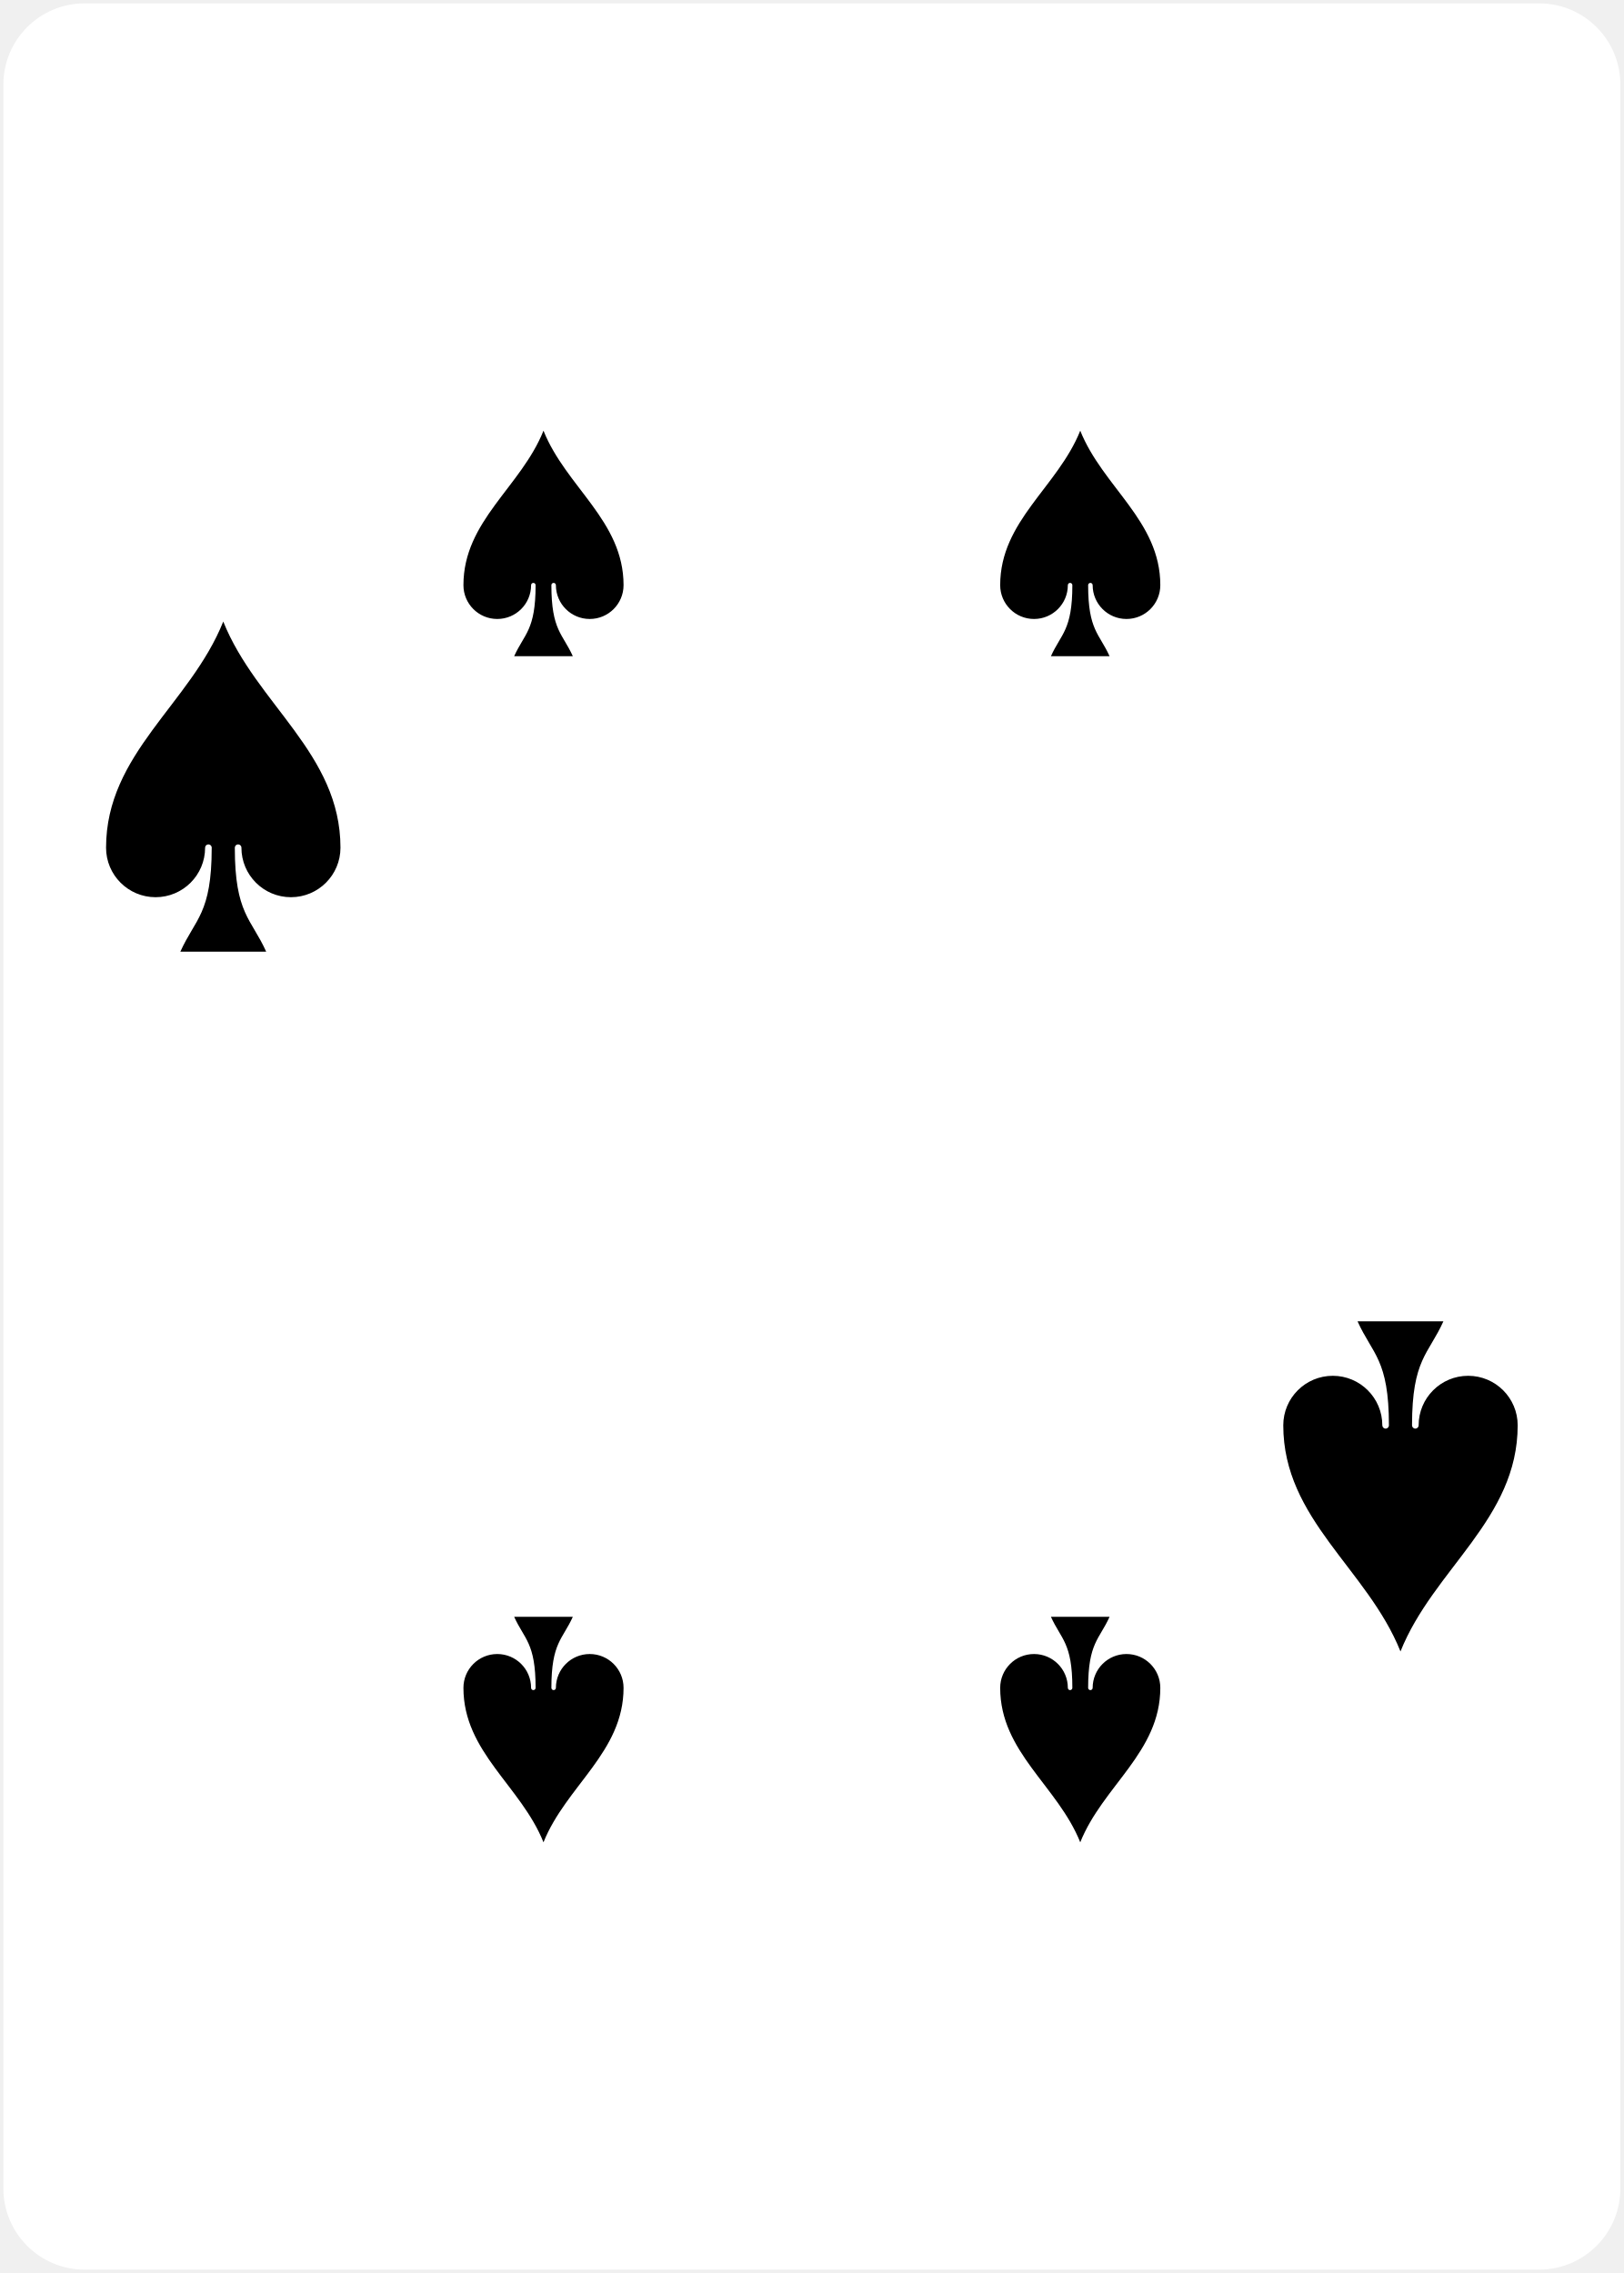
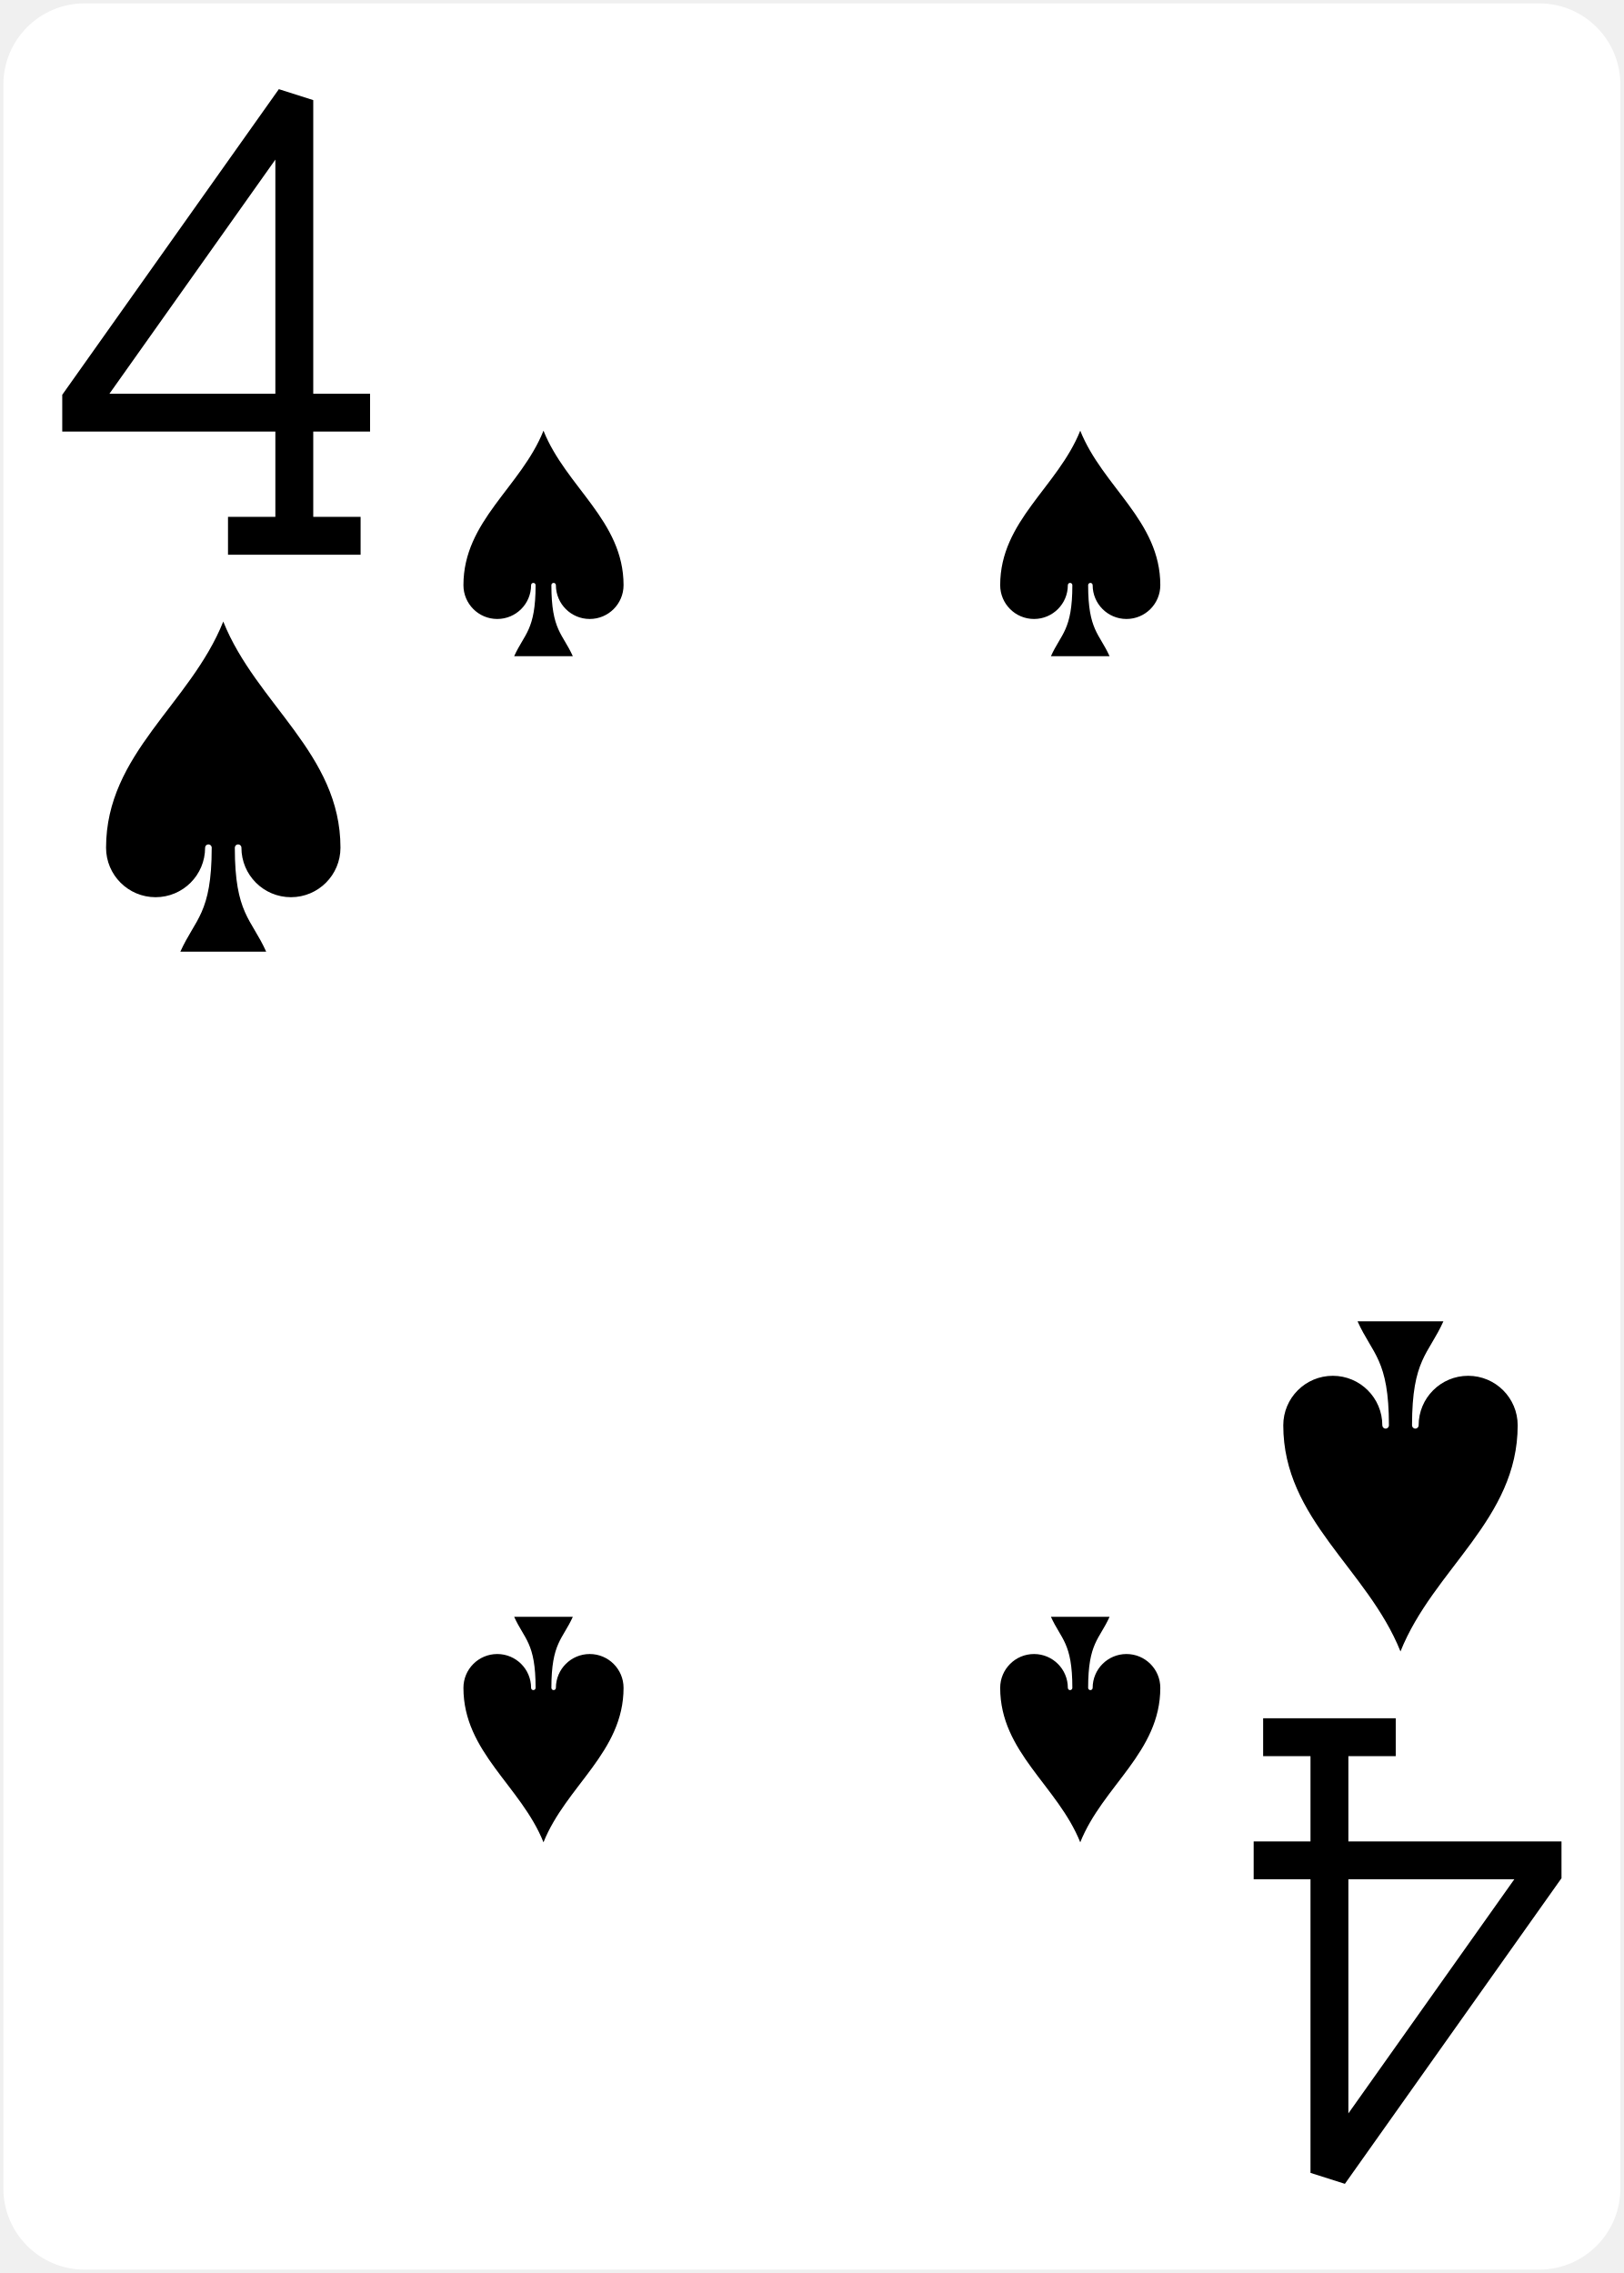
<svg xmlns="http://www.w3.org/2000/svg" xmlns:xlink="http://www.w3.org/1999/xlink" class="card" face="4S" height="3.5in" preserveAspectRatio="none" viewBox="-120 -168 240 336" width="2.5in">
  <defs>
    <symbol id="SS4" viewBox="-600 -600 1200 1200" preserveAspectRatio="xMinYMid">
      <path d="M0 -500C100 -250 355 -100 355 185A150 150 0 0 1 55 185A10 10 0 0 0 35 185C35 385 85 400 130 500L-130 500C-85 400 -35 385 -35 185A10 10 0 0 0 -55 185A150 150 0 0 1 -355 185C-355 -100 -100 -250 0 -500Z" fill="black" />
    </symbol>
    <symbol id="VS4" viewBox="-500 -500 1000 1000" preserveAspectRatio="xMinYMid">
-       <path d="M50 460L250 460M150 460L150 -460L-300 175L-300 200L270 200" stroke-width="80" stroke-linecap="square" stroke-miterlimit="1.5" fill="none" />
+       <path d="M50 460L250 460M150 460L150 -460L-300 175L-300 200L270 200" stroke="black" stroke-width="80" stroke-linecap="square" stroke-miterlimit="1.5" fill="none" />
    </symbol>
  </defs>
  <rect width="239" height="335" x="-119.5" y="-167.5" rx="12" ry="12" fill="white" />
  <use xlink:href="#VS4" height="70" width="70" x="-122" y="-156" />
  <use xlink:href="#SS4" height="58.558" width="58.558" x="-116.279" y="-81" />
  <use xlink:href="#SS4" height="40" width="40" x="-59.668" y="-107.668" />
  <use xlink:href="#SS4" height="40" width="40" x="19.668" y="-107.668" />
  <g transform="rotate(180)">
    <use xlink:href="#VS4" height="70" width="70" x="-122" y="-156" />
    <use xlink:href="#SS4" height="58.558" width="58.558" x="-116.279" y="-81" />
    <use xlink:href="#SS4" height="40" width="40" x="-59.668" y="-107.668" />
    <use xlink:href="#SS4" height="40" width="40" x="19.668" y="-107.668" />
  </g>
</svg>
